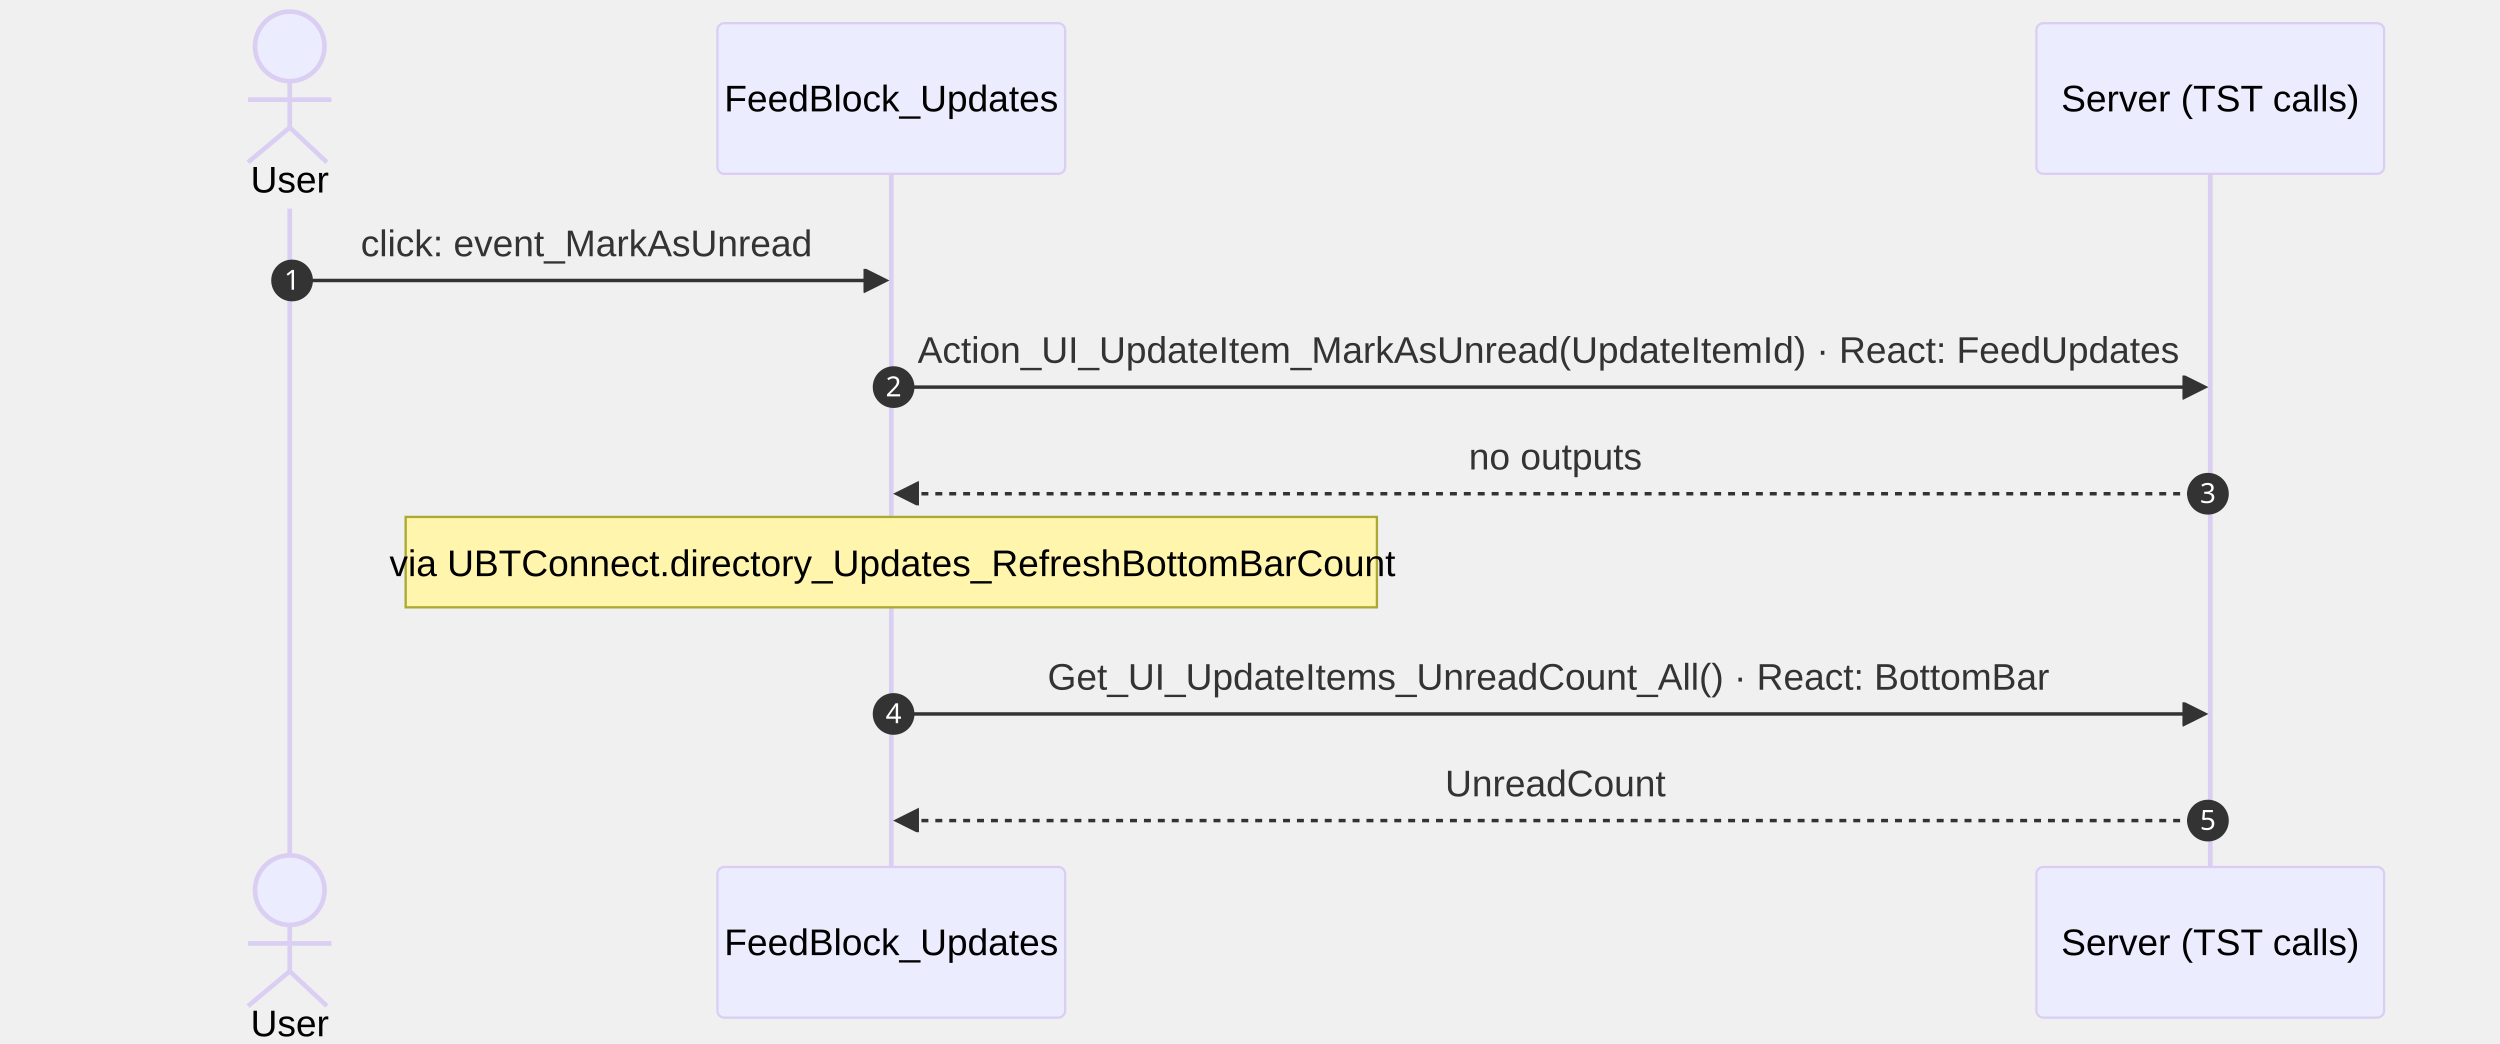
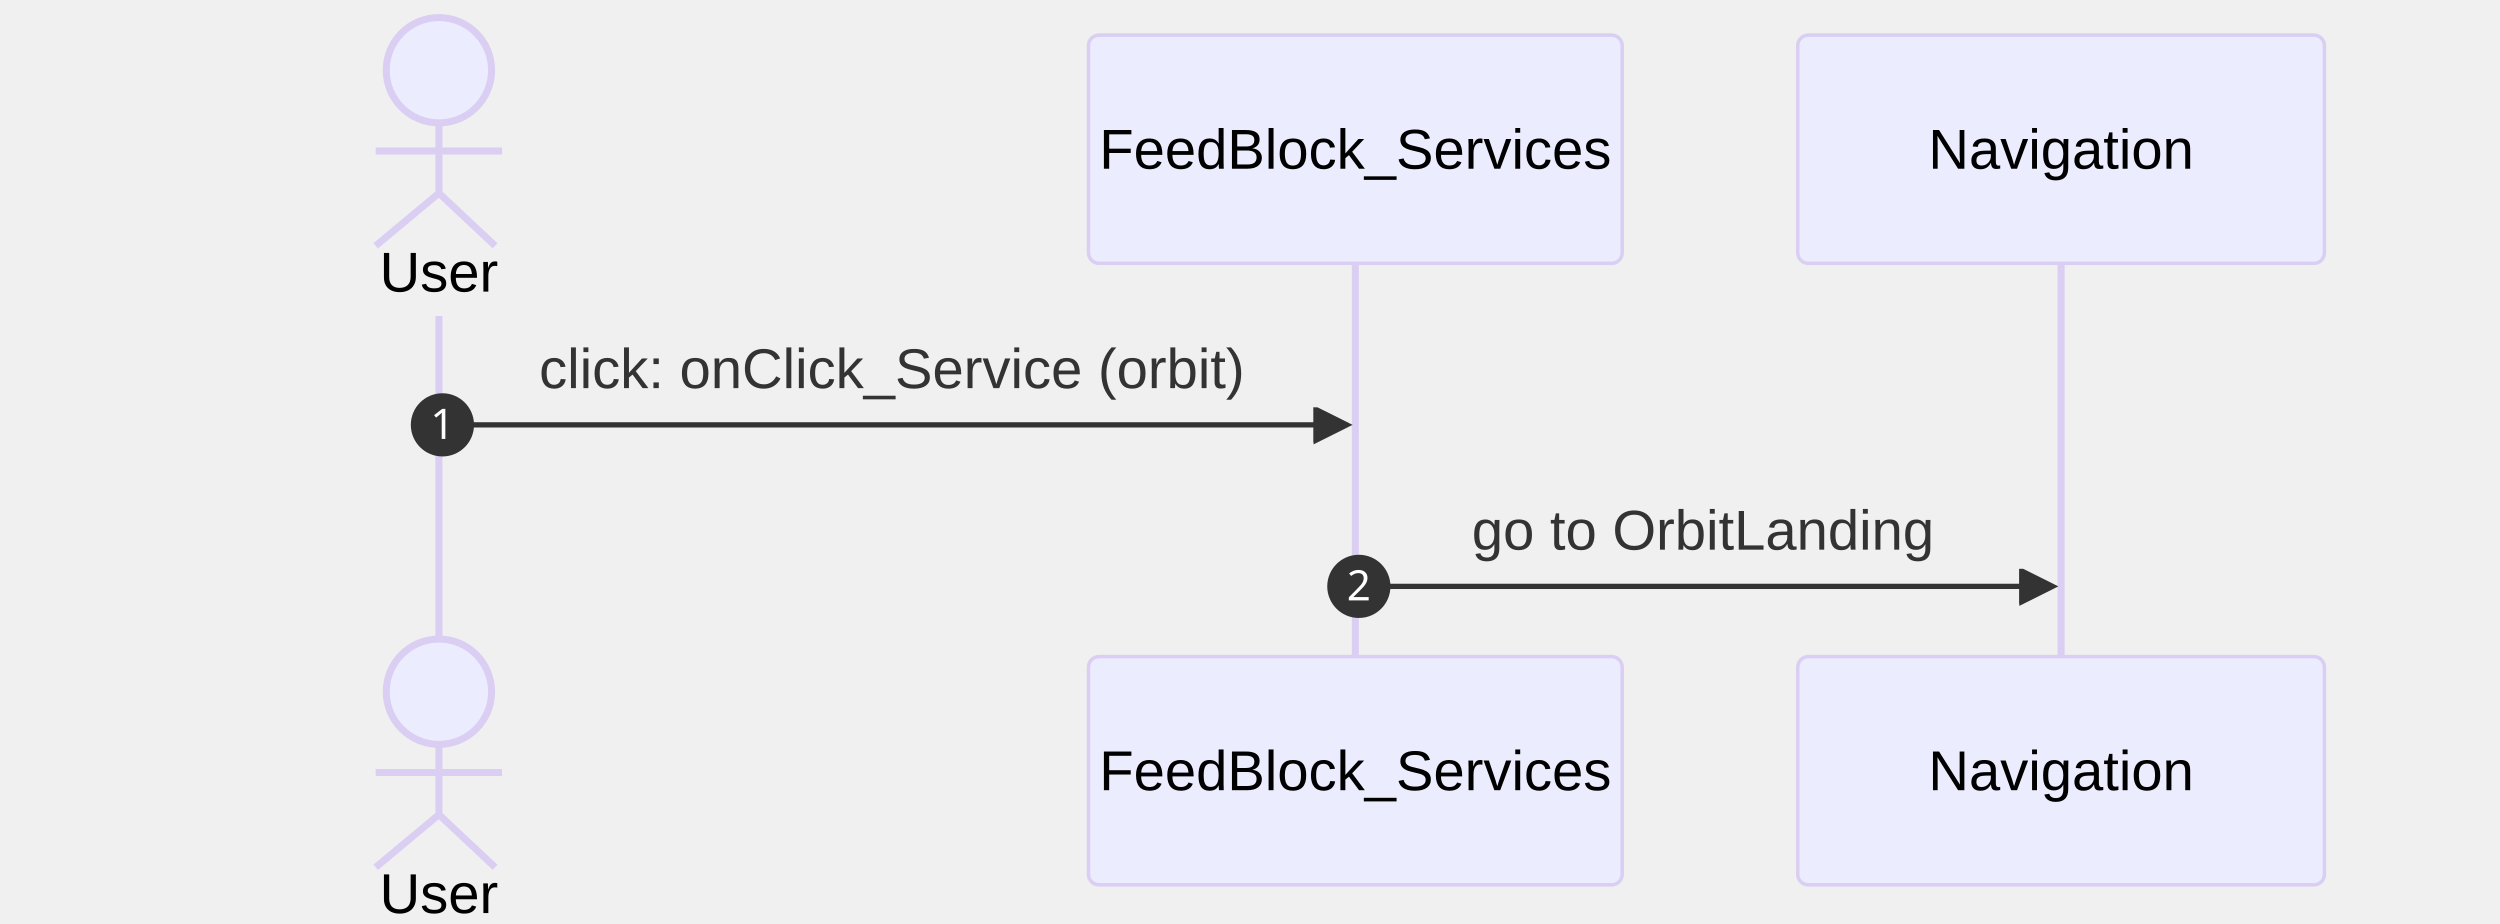
- <svg xmlns="http://www.w3.org/2000/svg" aria-roledescription="sequence" role="graphics-document document" viewBox="-50 -10 1078.5 450" style="max-width: 1078.5px;" width="100%" id="d">
+ <svg xmlns="http://www.w3.org/2000/svg" aria-roledescription="sequence" role="graphics-document document" viewBox="-50 -10 712 263" style="max-width: 712px;" width="100%" id="d">
  <g>
-     <rect class="actor actor-bottom" ry="3" rx="3" name="S" height="65" width="150" stroke="#666" fill="#eaeaea" y="364" x="828.5" />
-     <text style="text-anchor: middle; font-size: 16px; font-weight: 400;" class="actor" alignment-baseline="central" dominant-baseline="central" y="396.5" x="903.5">
-       <tspan dy="0" x="903.5">Server (TST calls)</tspan>
+     <rect class="actor actor-bottom" ry="3" rx="3" name="N" height="65" width="150" stroke="#666" fill="#eaeaea" y="177" x="462" />
+     <text style="text-anchor: middle; font-size: 16px; font-weight: 400;" class="actor" alignment-baseline="central" dominant-baseline="central" y="209.5" x="537">
+       <tspan dy="0" x="537">Navigation</tspan>
    </text>
  </g>
  <g>
-     <rect class="actor actor-bottom" ry="3" rx="3" name="B" height="65" width="150" stroke="#666" fill="#eaeaea" y="364" x="259.5" />
-     <text style="text-anchor: middle; font-size: 16px; font-weight: 400;" class="actor" alignment-baseline="central" dominant-baseline="central" y="396.5" x="334.5">
-       <tspan dy="0" x="334.5">FeedBlock_Updates</tspan>
+     <rect class="actor actor-bottom" ry="3" rx="3" name="B" height="65" width="152" stroke="#666" fill="#eaeaea" y="177" x="260" />
+     <text style="text-anchor: middle; font-size: 16px; font-weight: 400;" class="actor" alignment-baseline="central" dominant-baseline="central" y="209.5" x="336">
+       <tspan dy="0" x="336">FeedBlock_Services</tspan>
    </text>
  </g>
  <g>
-     <line stroke="#999" stroke-width="0.5px" class="200" y2="364" x2="903.5" y1="5" x1="903.5" id="actor2" />
+     <line stroke="#999" stroke-width="0.5px" class="200" y2="177" x2="537" y1="5" x1="537" id="actor2" />
    <g id="root-2">
-       <rect class="actor actor-top" ry="3" rx="3" name="S" height="65" width="150" stroke="#666" fill="#eaeaea" y="0" x="828.5" />
-       <text style="text-anchor: middle; font-size: 16px; font-weight: 400;" class="actor" alignment-baseline="central" dominant-baseline="central" y="32.5" x="903.5">
-         <tspan dy="0" x="903.5">Server (TST calls)</tspan>
+       <rect class="actor actor-top" ry="3" rx="3" name="N" height="65" width="150" stroke="#666" fill="#eaeaea" y="0" x="462" />
+       <text style="text-anchor: middle; font-size: 16px; font-weight: 400;" class="actor" alignment-baseline="central" dominant-baseline="central" y="32.5" x="537">
+         <tspan dy="0" x="537">Navigation</tspan>
      </text>
    </g>
  </g>
  <g>
-     <line stroke="#999" stroke-width="0.5px" class="200" y2="364" x2="334.5" y1="5" x1="334.5" id="actor1" />
+     <line stroke="#999" stroke-width="0.5px" class="200" y2="177" x2="336" y1="5" x1="336" id="actor1" />
    <g id="root-1">
-       <rect class="actor actor-top" ry="3" rx="3" name="B" height="65" width="150" stroke="#666" fill="#eaeaea" y="0" x="259.5" />
-       <text style="text-anchor: middle; font-size: 16px; font-weight: 400;" class="actor" alignment-baseline="central" dominant-baseline="central" y="32.5" x="334.5">
-         <tspan dy="0" x="334.5">FeedBlock_Updates</tspan>
+       <rect class="actor actor-top" ry="3" rx="3" name="B" height="65" width="152" stroke="#666" fill="#eaeaea" y="0" x="260" />
+       <text style="text-anchor: middle; font-size: 16px; font-weight: 400;" class="actor" alignment-baseline="central" dominant-baseline="central" y="32.5" x="336">
+         <tspan dy="0" x="336">FeedBlock_Services</tspan>
      </text>
    </g>
  </g>
  <style>#d{font-family:"trebuchet ms",verdana,arial,sans-serif;font-size:16px;fill:#333;}#d .error-icon{fill:#552222;}#d .error-text{fill:#552222;stroke:#552222;}#d .edge-thickness-normal{stroke-width:2px;}#d .edge-thickness-thick{stroke-width:3.5px;}#d .edge-pattern-solid{stroke-dasharray:0;}#d .edge-pattern-dashed{stroke-dasharray:3;}#d .edge-pattern-dotted{stroke-dasharray:2;}#d .marker{fill:#333333;stroke:#333333;}#d .marker.cross{stroke:#333333;}#d svg{font-family:"trebuchet ms",verdana,arial,sans-serif;font-size:16px;}#d .actor{stroke:hsl(259.626, 59.777%, 87.902%);fill:#ECECFF;}#d text.actor&gt;tspan{fill:black;stroke:none;}#d .actor-line{stroke:grey;}#d .messageLine0{stroke-width:1.5;stroke-dasharray:none;stroke:#333;}#d .messageLine1{stroke-width:1.5;stroke-dasharray:2,2;stroke:#333;}#d #arrowhead path{fill:#333;stroke:#333;}#d .sequenceNumber{fill:white;}#d #sequencenumber{fill:#333;}#d #crosshead path{fill:#333;stroke:#333;}#d .messageText{fill:#333;stroke:none;}#d .labelBox{stroke:hsl(259.626, 59.777%, 87.902%);fill:#ECECFF;}#d .labelText,#d .labelText&gt;tspan{fill:black;stroke:none;}#d .loopText,#d .loopText&gt;tspan{fill:black;stroke:none;}#d .loopLine{stroke-width:2px;stroke-dasharray:2,2;stroke:hsl(259.626, 59.777%, 87.902%);fill:hsl(259.626, 59.777%, 87.902%);}#d .note{stroke:#aaaa33;fill:#fff5ad;}#d .noteText,#d .noteText&gt;tspan{fill:black;stroke:none;}#d .activation0{fill:#f4f4f4;stroke:#666;}#d .activation1{fill:#f4f4f4;stroke:#666;}#d .activation2{fill:#f4f4f4;stroke:#666;}#d .actorPopupMenu{position:absolute;}#d .actorPopupMenuPanel{position:absolute;fill:#ECECFF;box-shadow:0px 8px 16px 0px rgba(0,0,0,0.2);filter:drop-shadow(3px 5px 2px rgb(0 0 0 / 0.4));}#d .actor-man line{stroke:hsl(259.626, 59.777%, 87.902%);fill:#ECECFF;}#d .actor-man circle,#d line{stroke:hsl(259.626, 59.777%, 87.902%);fill:#ECECFF;stroke-width:2px;}#d :root{--mermaid-font-family:"trebuchet ms",verdana,arial,sans-serif;}</style>
  <g />
  <defs>
    <symbol height="24" width="24" id="computer">
      <path d="M2 2v13h20v-13h-20zm18 11h-16v-9h16v9zm-10.228 6l.466-1h3.524l.467 1h-4.457zm14.228 3h-24l2-6h2.104l-1.33 4h18.45l-1.297-4h2.073l2 6zm-5-10h-14v-7h14v7z" transform="scale(.5)" />
    </symbol>
  </defs>
  <defs>
    <symbol clip-rule="evenodd" fill-rule="evenodd" id="database">
      <path d="M12.258.001l.256.004.255.005.253.008.251.01.249.012.247.015.246.016.242.019.241.02.239.023.236.024.233.027.231.028.229.031.225.032.223.034.22.036.217.038.214.04.211.041.208.043.205.045.201.046.198.048.194.05.191.051.187.053.183.054.18.056.175.057.172.059.168.06.163.061.16.063.155.064.15.066.074.033.073.033.071.034.07.034.069.035.068.035.067.035.066.035.064.036.064.036.062.036.06.036.06.037.058.037.058.037.055.038.055.038.053.038.052.038.051.039.05.039.048.039.047.039.045.04.044.04.043.04.041.04.04.041.039.041.037.041.036.041.034.041.033.042.032.042.03.042.029.042.027.042.026.043.024.043.023.043.021.043.02.043.018.044.017.043.015.044.013.044.012.044.011.045.009.044.007.045.006.045.004.045.002.045.001.045v17l-.001.045-.002.045-.004.045-.006.045-.007.045-.009.044-.011.045-.012.044-.013.044-.015.044-.017.043-.018.044-.02.043-.021.043-.023.043-.024.043-.026.043-.027.042-.029.042-.03.042-.032.042-.033.042-.034.041-.036.041-.037.041-.039.041-.04.041-.041.04-.043.04-.044.04-.045.04-.047.039-.048.039-.05.039-.051.039-.052.038-.053.038-.055.038-.055.038-.058.037-.058.037-.06.037-.06.036-.062.036-.064.036-.064.036-.066.035-.067.035-.068.035-.069.035-.07.034-.071.034-.073.033-.074.033-.15.066-.155.064-.16.063-.163.061-.168.06-.172.059-.175.057-.18.056-.183.054-.187.053-.191.051-.194.05-.198.048-.201.046-.205.045-.208.043-.211.041-.214.04-.217.038-.22.036-.223.034-.225.032-.229.031-.231.028-.233.027-.236.024-.239.023-.241.02-.242.019-.246.016-.247.015-.249.012-.251.01-.253.008-.255.005-.256.004-.258.001-.258-.001-.256-.004-.255-.005-.253-.008-.251-.01-.249-.012-.247-.015-.245-.016-.243-.019-.241-.02-.238-.023-.236-.024-.234-.027-.231-.028-.228-.031-.226-.032-.223-.034-.22-.036-.217-.038-.214-.04-.211-.041-.208-.043-.204-.045-.201-.046-.198-.048-.195-.05-.19-.051-.187-.053-.184-.054-.179-.056-.176-.057-.172-.059-.167-.06-.164-.061-.159-.063-.155-.064-.151-.066-.074-.033-.072-.033-.072-.034-.07-.034-.069-.035-.068-.035-.067-.035-.066-.035-.064-.036-.063-.036-.062-.036-.061-.036-.06-.037-.058-.037-.057-.037-.056-.038-.055-.038-.053-.038-.052-.038-.051-.039-.049-.039-.049-.039-.046-.039-.046-.04-.044-.04-.043-.04-.041-.04-.04-.041-.039-.041-.037-.041-.036-.041-.034-.041-.033-.042-.032-.042-.03-.042-.029-.042-.027-.042-.026-.043-.024-.043-.023-.043-.021-.043-.02-.043-.018-.044-.017-.043-.015-.044-.013-.044-.012-.044-.011-.045-.009-.044-.007-.045-.006-.045-.004-.045-.002-.045-.001-.045v-17l.001-.045.002-.045.004-.045.006-.045.007-.045.009-.044.011-.045.012-.044.013-.044.015-.044.017-.043.018-.044.02-.043.021-.043.023-.043.024-.043.026-.043.027-.042.029-.042.03-.042.032-.042.033-.042.034-.041.036-.041.037-.041.039-.041.04-.041.041-.04.043-.04.044-.04.046-.04.046-.039.049-.039.049-.039.051-.039.052-.038.053-.038.055-.038.056-.038.057-.037.058-.037.06-.037.061-.036.062-.036.063-.036.064-.036.066-.035.067-.035.068-.035.069-.035.07-.034.072-.034.072-.033.074-.033.151-.066.155-.064.159-.063.164-.061.167-.06.172-.059.176-.057.179-.056.184-.054.187-.053.19-.051.195-.05.198-.048.201-.046.204-.045.208-.043.211-.041.214-.04.217-.038.22-.036.223-.034.226-.032.228-.031.231-.028.234-.027.236-.024.238-.023.241-.02.243-.019.245-.016.247-.015.249-.012.251-.01.253-.008.255-.005.256-.004.258-.001.258.001zm-9.258 20.499v.01l.001.021.003.021.004.022.005.021.006.022.007.022.009.023.01.022.011.023.012.023.013.023.015.023.016.024.017.023.018.024.019.024.021.024.022.025.023.024.024.025.052.049.056.05.061.051.066.051.07.051.075.051.079.052.084.052.088.052.092.052.097.052.102.051.105.052.11.052.114.051.119.051.123.051.127.05.131.05.135.05.139.048.144.049.147.047.152.047.155.047.16.045.163.045.167.043.171.043.176.041.178.041.183.039.187.039.19.037.194.035.197.035.202.033.204.031.209.03.212.029.216.027.219.025.222.024.226.021.23.02.233.018.236.016.24.015.243.012.246.01.249.008.253.005.256.004.259.001.26-.001.257-.004.254-.005.25-.008.247-.011.244-.012.241-.014.237-.016.233-.018.231-.021.226-.021.224-.024.22-.026.216-.027.212-.028.21-.031.205-.031.202-.034.198-.034.194-.036.191-.037.187-.039.183-.04.179-.04.175-.042.172-.043.168-.044.163-.045.16-.046.155-.046.152-.047.148-.048.143-.049.139-.049.136-.05.131-.05.126-.05.123-.051.118-.052.114-.051.11-.052.106-.052.101-.052.096-.052.092-.052.088-.053.083-.051.079-.052.074-.052.07-.051.065-.051.06-.051.056-.05.051-.05.023-.024.023-.025.021-.024.02-.024.019-.024.018-.024.017-.024.015-.023.014-.024.013-.023.012-.023.01-.023.01-.022.008-.022.006-.022.006-.022.004-.022.004-.021.001-.021.001-.021v-4.127l-.077.055-.08.053-.083.054-.085.053-.087.052-.09.052-.093.051-.095.05-.097.05-.1.049-.102.049-.105.048-.106.047-.109.047-.111.046-.114.045-.115.045-.118.044-.12.043-.122.042-.124.042-.126.041-.128.04-.13.04-.132.038-.134.038-.135.037-.138.037-.139.035-.142.035-.143.034-.144.033-.147.032-.148.031-.15.03-.151.03-.153.029-.154.027-.156.027-.158.026-.159.025-.161.024-.162.023-.163.022-.165.021-.166.02-.167.019-.169.018-.169.017-.171.016-.173.015-.173.014-.175.013-.175.012-.177.011-.178.01-.179.008-.179.008-.181.006-.182.005-.182.004-.184.003-.184.002h-.37l-.184-.002-.184-.003-.182-.004-.182-.005-.181-.006-.179-.008-.179-.008-.178-.01-.176-.011-.176-.012-.175-.013-.173-.014-.172-.015-.171-.016-.17-.017-.169-.018-.167-.019-.166-.02-.165-.021-.163-.022-.162-.023-.161-.024-.159-.025-.157-.026-.156-.027-.155-.027-.153-.029-.151-.03-.15-.03-.148-.031-.146-.032-.145-.033-.143-.034-.141-.035-.14-.035-.137-.037-.136-.037-.134-.038-.132-.038-.13-.04-.128-.04-.126-.041-.124-.042-.122-.042-.12-.044-.117-.043-.116-.045-.113-.045-.112-.046-.109-.047-.106-.047-.105-.048-.102-.049-.1-.049-.097-.05-.095-.05-.093-.052-.09-.051-.087-.052-.085-.053-.083-.054-.08-.054-.077-.054v4.127zm0-5.654v.011l.001.021.003.021.004.021.005.022.006.022.007.022.009.022.01.022.011.023.012.023.013.023.015.024.016.023.017.024.018.024.019.024.021.024.022.024.023.025.024.024.052.05.056.05.061.05.066.051.07.051.075.052.079.051.084.052.088.052.092.052.097.052.102.052.105.052.11.051.114.051.119.052.123.05.127.051.131.05.135.049.139.049.144.048.147.048.152.047.155.046.16.045.163.045.167.044.171.042.176.042.178.04.183.04.187.038.19.037.194.036.197.034.202.033.204.032.209.03.212.028.216.027.219.025.222.024.226.022.23.02.233.018.236.016.24.014.243.012.246.01.249.008.253.006.256.003.259.001.26-.001.257-.003.254-.006.25-.008.247-.01.244-.012.241-.015.237-.016.233-.018.231-.02.226-.022.224-.024.22-.025.216-.027.212-.029.21-.03.205-.032.202-.033.198-.035.194-.036.191-.037.187-.039.183-.039.179-.041.175-.042.172-.043.168-.044.163-.045.16-.045.155-.047.152-.047.148-.048.143-.048.139-.05.136-.049.131-.05.126-.051.123-.051.118-.051.114-.052.11-.052.106-.052.101-.052.096-.052.092-.052.088-.052.083-.052.079-.052.074-.051.07-.052.065-.051.06-.05.056-.051.051-.049.023-.025.023-.024.021-.025.02-.024.019-.024.018-.024.017-.024.015-.023.014-.023.013-.024.012-.022.01-.023.01-.023.008-.022.006-.022.006-.022.004-.021.004-.022.001-.021.001-.021v-4.139l-.077.054-.08.054-.083.054-.085.052-.087.053-.09.051-.093.051-.095.051-.097.05-.1.049-.102.049-.105.048-.106.047-.109.047-.111.046-.114.045-.115.044-.118.044-.12.044-.122.042-.124.042-.126.041-.128.04-.13.039-.132.039-.134.038-.135.037-.138.036-.139.036-.142.035-.143.033-.144.033-.147.033-.148.031-.15.03-.151.03-.153.028-.154.028-.156.027-.158.026-.159.025-.161.024-.162.023-.163.022-.165.021-.166.02-.167.019-.169.018-.169.017-.171.016-.173.015-.173.014-.175.013-.175.012-.177.011-.178.009-.179.009-.179.007-.181.007-.182.005-.182.004-.184.003-.184.002h-.37l-.184-.002-.184-.003-.182-.004-.182-.005-.181-.007-.179-.007-.179-.009-.178-.009-.176-.011-.176-.012-.175-.013-.173-.014-.172-.015-.171-.016-.17-.017-.169-.018-.167-.019-.166-.02-.165-.021-.163-.022-.162-.023-.161-.024-.159-.025-.157-.026-.156-.027-.155-.028-.153-.028-.151-.03-.15-.03-.148-.031-.146-.033-.145-.033-.143-.033-.141-.035-.14-.036-.137-.036-.136-.037-.134-.038-.132-.039-.13-.039-.128-.04-.126-.041-.124-.042-.122-.043-.12-.043-.117-.044-.116-.044-.113-.046-.112-.046-.109-.046-.106-.047-.105-.048-.102-.049-.1-.049-.097-.05-.095-.051-.093-.051-.09-.051-.087-.053-.085-.052-.083-.054-.08-.054-.077-.054v4.139zm0-5.666v.011l.001.02.003.022.004.021.005.022.006.021.007.022.009.023.01.022.011.023.012.023.013.023.015.023.016.024.017.024.018.023.019.024.021.025.022.024.023.024.024.025.052.05.056.05.061.05.066.051.07.051.075.052.079.051.084.052.088.052.092.052.097.052.102.052.105.051.11.052.114.051.119.051.123.051.127.05.131.05.135.05.139.049.144.048.147.048.152.047.155.046.16.045.163.045.167.043.171.043.176.042.178.04.183.04.187.038.19.037.194.036.197.034.202.033.204.032.209.03.212.028.216.027.219.025.222.024.226.021.23.02.233.018.236.017.24.014.243.012.246.01.249.008.253.006.256.003.259.001.26-.001.257-.003.254-.006.25-.008.247-.01.244-.013.241-.014.237-.016.233-.018.231-.02.226-.022.224-.024.22-.025.216-.027.212-.029.21-.03.205-.032.202-.033.198-.035.194-.036.191-.037.187-.039.183-.039.179-.041.175-.042.172-.043.168-.044.163-.045.16-.045.155-.047.152-.047.148-.048.143-.049.139-.049.136-.049.131-.051.126-.05.123-.051.118-.052.114-.051.11-.052.106-.052.101-.052.096-.052.092-.052.088-.052.083-.052.079-.052.074-.052.07-.051.065-.051.06-.051.056-.05.051-.049.023-.025.023-.025.021-.024.02-.024.019-.024.018-.024.017-.024.015-.023.014-.024.013-.023.012-.023.01-.022.01-.023.008-.022.006-.022.006-.022.004-.022.004-.021.001-.021.001-.021v-4.153l-.077.054-.08.054-.083.053-.085.053-.087.053-.09.051-.093.051-.095.051-.097.05-.1.049-.102.048-.105.048-.106.048-.109.046-.111.046-.114.046-.115.044-.118.044-.12.043-.122.043-.124.042-.126.041-.128.04-.13.039-.132.039-.134.038-.135.037-.138.036-.139.036-.142.034-.143.034-.144.033-.147.032-.148.032-.15.03-.151.03-.153.028-.154.028-.156.027-.158.026-.159.024-.161.024-.162.023-.163.023-.165.021-.166.02-.167.019-.169.018-.169.017-.171.016-.173.015-.173.014-.175.013-.175.012-.177.01-.178.01-.179.009-.179.007-.181.006-.182.006-.182.004-.184.003-.184.001-.185.001-.185-.001-.184-.001-.184-.003-.182-.004-.182-.006-.181-.006-.179-.007-.179-.009-.178-.01-.176-.01-.176-.012-.175-.013-.173-.014-.172-.015-.171-.016-.17-.017-.169-.018-.167-.019-.166-.02-.165-.021-.163-.023-.162-.023-.161-.024-.159-.024-.157-.026-.156-.027-.155-.028-.153-.028-.151-.03-.15-.03-.148-.032-.146-.032-.145-.033-.143-.034-.141-.034-.14-.036-.137-.036-.136-.037-.134-.038-.132-.039-.13-.039-.128-.041-.126-.041-.124-.041-.122-.043-.12-.043-.117-.044-.116-.044-.113-.046-.112-.046-.109-.046-.106-.048-.105-.048-.102-.048-.1-.05-.097-.049-.095-.051-.093-.051-.09-.052-.087-.052-.085-.053-.083-.053-.08-.054-.077-.054v4.153zm8.74-8.179l-.257.004-.254.005-.25.008-.247.011-.244.012-.241.014-.237.016-.233.018-.231.021-.226.022-.224.023-.22.026-.216.027-.212.028-.21.031-.205.032-.202.033-.198.034-.194.036-.191.038-.187.038-.183.04-.179.041-.175.042-.172.043-.168.043-.163.045-.16.046-.155.046-.152.048-.148.048-.143.048-.139.049-.136.05-.131.05-.126.051-.123.051-.118.051-.114.052-.11.052-.106.052-.101.052-.096.052-.092.052-.088.052-.083.052-.079.052-.074.051-.07.052-.065.051-.06.05-.056.05-.051.05-.023.025-.023.024-.021.024-.02.025-.019.024-.018.024-.017.023-.015.024-.014.023-.013.023-.012.023-.01.023-.01.022-.008.022-.006.023-.006.021-.004.022-.004.021-.001.021-.001.021.001.021.001.021.004.021.004.022.006.021.006.023.008.022.01.022.01.023.012.023.013.023.014.023.015.024.017.023.018.024.019.024.02.025.021.024.023.024.023.025.051.05.056.05.06.05.065.051.07.052.074.051.079.052.083.052.088.052.092.052.096.052.101.052.106.052.11.052.114.052.118.051.123.051.126.051.131.05.136.05.139.049.143.048.148.048.152.048.155.046.16.046.163.045.168.043.172.043.175.042.179.041.183.04.187.038.191.038.194.036.198.034.202.033.205.032.21.031.212.028.216.027.22.026.224.023.226.022.231.021.233.018.237.016.241.014.244.012.247.011.25.008.254.005.257.004.26.001.26-.001.257-.004.254-.005.25-.008.247-.011.244-.012.241-.014.237-.016.233-.018.231-.021.226-.022.224-.023.22-.026.216-.027.212-.028.21-.031.205-.032.202-.033.198-.034.194-.036.191-.038.187-.038.183-.04.179-.041.175-.042.172-.043.168-.043.163-.045.16-.046.155-.046.152-.048.148-.048.143-.048.139-.049.136-.05.131-.05.126-.051.123-.051.118-.051.114-.052.11-.052.106-.052.101-.052.096-.052.092-.052.088-.052.083-.052.079-.052.074-.051.07-.052.065-.051.06-.05.056-.05.051-.05.023-.025.023-.024.021-.024.02-.025.019-.024.018-.024.017-.023.015-.024.014-.023.013-.023.012-.023.01-.023.01-.022.008-.022.006-.023.006-.021.004-.022.004-.021.001-.021.001-.021-.001-.021-.001-.021-.004-.021-.004-.022-.006-.021-.006-.023-.008-.022-.01-.022-.01-.023-.012-.023-.013-.023-.014-.023-.015-.024-.017-.023-.018-.024-.019-.024-.02-.025-.021-.024-.023-.024-.023-.025-.051-.05-.056-.05-.06-.05-.065-.051-.07-.052-.074-.051-.079-.052-.083-.052-.088-.052-.092-.052-.096-.052-.101-.052-.106-.052-.11-.052-.114-.052-.118-.051-.123-.051-.126-.051-.131-.05-.136-.05-.139-.049-.143-.048-.148-.048-.152-.048-.155-.046-.16-.046-.163-.045-.168-.043-.172-.043-.175-.042-.179-.041-.183-.04-.187-.038-.191-.038-.194-.036-.198-.034-.202-.033-.205-.032-.21-.031-.212-.028-.216-.027-.22-.026-.224-.023-.226-.022-.231-.021-.233-.018-.237-.016-.241-.014-.244-.012-.247-.011-.25-.008-.254-.005-.257-.004-.26-.001-.26.001z" transform="scale(.5)" />
    </symbol>
  </defs>
  <defs>
    <symbol height="24" width="24" id="clock">
      <path d="M12 2c5.514 0 10 4.486 10 10s-4.486 10-10 10-10-4.486-10-10 4.486-10 10-10zm0-2c-6.627 0-12 5.373-12 12s5.373 12 12 12 12-5.373 12-12-5.373-12-12-12zm5.848 12.459c.202.038.202.333.001.372-1.907.361-6.045 1.111-6.547 1.111-.719 0-1.301-.582-1.301-1.301 0-.512.77-5.447 1.125-7.445.034-.192.312-.181.343.014l.985 6.238 5.394 1.011z" transform="scale(.5)" />
    </symbol>
  </defs>
  <defs>
    <marker orient="auto" markerHeight="12" markerWidth="12" markerUnits="userSpaceOnUse" refY="5" refX="7.9" id="arrowhead">
      <path d="M 0 0 L 10 5 L 0 10 z" />
    </marker>
  </defs>
  <defs>
    <marker refY="4.5" refX="4" orient="auto" markerHeight="8" markerWidth="15" id="crosshead">
      <path style="stroke-dasharray: 0, 0;" d="M 1,2 L 6,7 M 6,2 L 1,7" stroke-width="1pt" stroke="#000000" fill="none" />
    </marker>
  </defs>
  <defs>
    <marker orient="auto" markerHeight="28" markerWidth="20" refY="7" refX="15.5" id="filled-head">
      <path d="M 18,7 L9,13 L14,7 L9,1 Z" />
    </marker>
  </defs>
  <defs>
    <marker orient="auto" markerHeight="40" markerWidth="60" refY="15" refX="15" id="sequencenumber">
      <circle r="6" cy="15" cx="15" />
    </marker>
  </defs>
-   <g>
-     <rect class="note" ry="0" rx="0" height="39" width="419" stroke="#666" fill="#EDF2AE" y="213" x="125" />
-     <text style="font-size: 16px; font-weight: 400;" dy="1em" class="noteText" alignment-baseline="middle" dominant-baseline="middle" text-anchor="middle" y="218" x="335">
-       <tspan x="335">via UBTConnect.directory_Updates_RefreshBottomBarCount</tspan>
-     </text>
-   </g>
-   <line stroke="#999" stroke-width="0.5px" class="200" y2="364" x2="75" y1="80" x1="75" id="actor0" />
+   <line stroke="#999" stroke-width="0.5px" class="200" y2="177" x2="75" y1="80" x1="75" id="actor0" />
  <g name="U" class="actor-man actor-top">
    <line y2="45" x2="75" y1="25" x1="75" id="actor-man-torso0" />
    <line y2="33" x2="93" y1="33" x1="57" id="actor-man-arms0" />
    <line y2="45" x2="75" y1="60" x1="57" />
    <line y2="60" x2="91" y1="45" x1="75" />
    <circle height="65" width="150" r="15" cy="10" cx="75" />
    <text style="text-anchor: middle; font-size: 16px; font-weight: 400;" class="actor" alignment-baseline="central" dominant-baseline="central" y="67.5" x="75">
      <tspan dy="0" x="75">User</tspan>
    </text>
  </g>
-   <text style="font-size: 16px; font-weight: 400;" dy="1em" class="messageText" alignment-baseline="middle" dominant-baseline="middle" text-anchor="middle" y="80" x="203">click: event_MarkAsUnread</text>
-   <line style="fill: none;" marker-start="url(#sequencenumber)" marker-end="url(#arrowhead)" stroke="none" stroke-width="2" class="messageLine0" y2="111" x2="330.5" y1="111" x1="76" />
+   <text style="font-size: 16px; font-weight: 400;" dy="1em" class="messageText" alignment-baseline="middle" dominant-baseline="middle" text-anchor="middle" y="80" x="204">click: onClick_Service (orbit)</text>
+   <line style="fill: none;" marker-start="url(#sequencenumber)" marker-end="url(#arrowhead)" stroke="none" stroke-width="2" class="messageLine0" y2="111" x2="332" y1="111" x1="76" />
  <text class="sequenceNumber" text-anchor="middle" font-size="12px" font-family="sans-serif" y="115" x="76">1</text>
-   <text style="font-size: 16px; font-weight: 400;" dy="1em" class="messageText" alignment-baseline="middle" dominant-baseline="middle" text-anchor="middle" y="126" x="618">Action_UI_UpdateItem_MarkAsUnread(UpdateItemId) · React: FeedUpdates</text>
-   <line style="fill: none;" marker-start="url(#sequencenumber)" marker-end="url(#arrowhead)" stroke="none" stroke-width="2" class="messageLine0" y2="157" x2="899.5" y1="157" x1="335.5" />
-   <text class="sequenceNumber" text-anchor="middle" font-size="12px" font-family="sans-serif" y="161" x="335.5">2</text>
-   <text style="font-size: 16px; font-weight: 400;" dy="1em" class="messageText" alignment-baseline="middle" dominant-baseline="middle" text-anchor="middle" y="172" x="621">no outputs</text>
-   <line style="stroke-dasharray: 3, 3; fill: none;" marker-start="url(#sequencenumber)" marker-end="url(#arrowhead)" stroke="none" stroke-width="2" class="messageLine1" y2="203" x2="338.5" y1="203" x1="902.5" />
-   <text class="sequenceNumber" text-anchor="middle" font-size="12px" font-family="sans-serif" y="207" x="902.5">3</text>
-   <text style="font-size: 16px; font-weight: 400;" dy="1em" class="messageText" alignment-baseline="middle" dominant-baseline="middle" text-anchor="middle" y="267" x="618">Get_UI_UpdateItems_UnreadCount_All() · React: BottomBar</text>
-   <line style="fill: none;" marker-start="url(#sequencenumber)" marker-end="url(#arrowhead)" stroke="none" stroke-width="2" class="messageLine0" y2="298" x2="899.5" y1="298" x1="335.5" />
-   <text class="sequenceNumber" text-anchor="middle" font-size="12px" font-family="sans-serif" y="302" x="335.5">4</text>
-   <text style="font-size: 16px; font-weight: 400;" dy="1em" class="messageText" alignment-baseline="middle" dominant-baseline="middle" text-anchor="middle" y="313" x="621">UnreadCount</text>
-   <line style="stroke-dasharray: 3, 3; fill: none;" marker-start="url(#sequencenumber)" marker-end="url(#arrowhead)" stroke="none" stroke-width="2" class="messageLine1" y2="344" x2="338.5" y1="344" x1="902.5" />
-   <text class="sequenceNumber" text-anchor="middle" font-size="12px" font-family="sans-serif" y="348" x="902.5">5</text>
+   <text style="font-size: 16px; font-weight: 400;" dy="1em" class="messageText" alignment-baseline="middle" dominant-baseline="middle" text-anchor="middle" y="126" x="435">go to OrbitLanding</text>
+   <line style="fill: none;" marker-start="url(#sequencenumber)" marker-end="url(#arrowhead)" stroke="none" stroke-width="2" class="messageLine0" y2="157" x2="533" y1="157" x1="337" />
+   <text class="sequenceNumber" text-anchor="middle" font-size="12px" font-family="sans-serif" y="161" x="337">2</text>
  <g name="U" class="actor-man actor-bottom">
-     <line y2="409" x2="75" y1="389" x1="75" id="actor-man-torso2" />
-     <line y2="397" x2="93" y1="397" x1="57" id="actor-man-arms2" />
-     <line y2="409" x2="75" y1="424" x1="57" />
-     <line y2="424" x2="91" y1="409" x1="75" />
-     <circle height="65" width="150" r="15" cy="374" cx="75" />
-     <text style="text-anchor: middle; font-size: 16px; font-weight: 400;" class="actor" alignment-baseline="central" dominant-baseline="central" y="431.5" x="75">
+     <line y2="222" x2="75" y1="202" x1="75" id="actor-man-torso2" />
+     <line y2="210" x2="93" y1="210" x1="57" id="actor-man-arms2" />
+     <line y2="222" x2="75" y1="237" x1="57" />
+     <line y2="237" x2="91" y1="222" x1="75" />
+     <circle height="65" width="150" r="15" cy="187" cx="75" />
+     <text style="text-anchor: middle; font-size: 16px; font-weight: 400;" class="actor" alignment-baseline="central" dominant-baseline="central" y="244.5" x="75">
      <tspan dy="0" x="75">User</tspan>
    </text>
  </g>
</svg>
